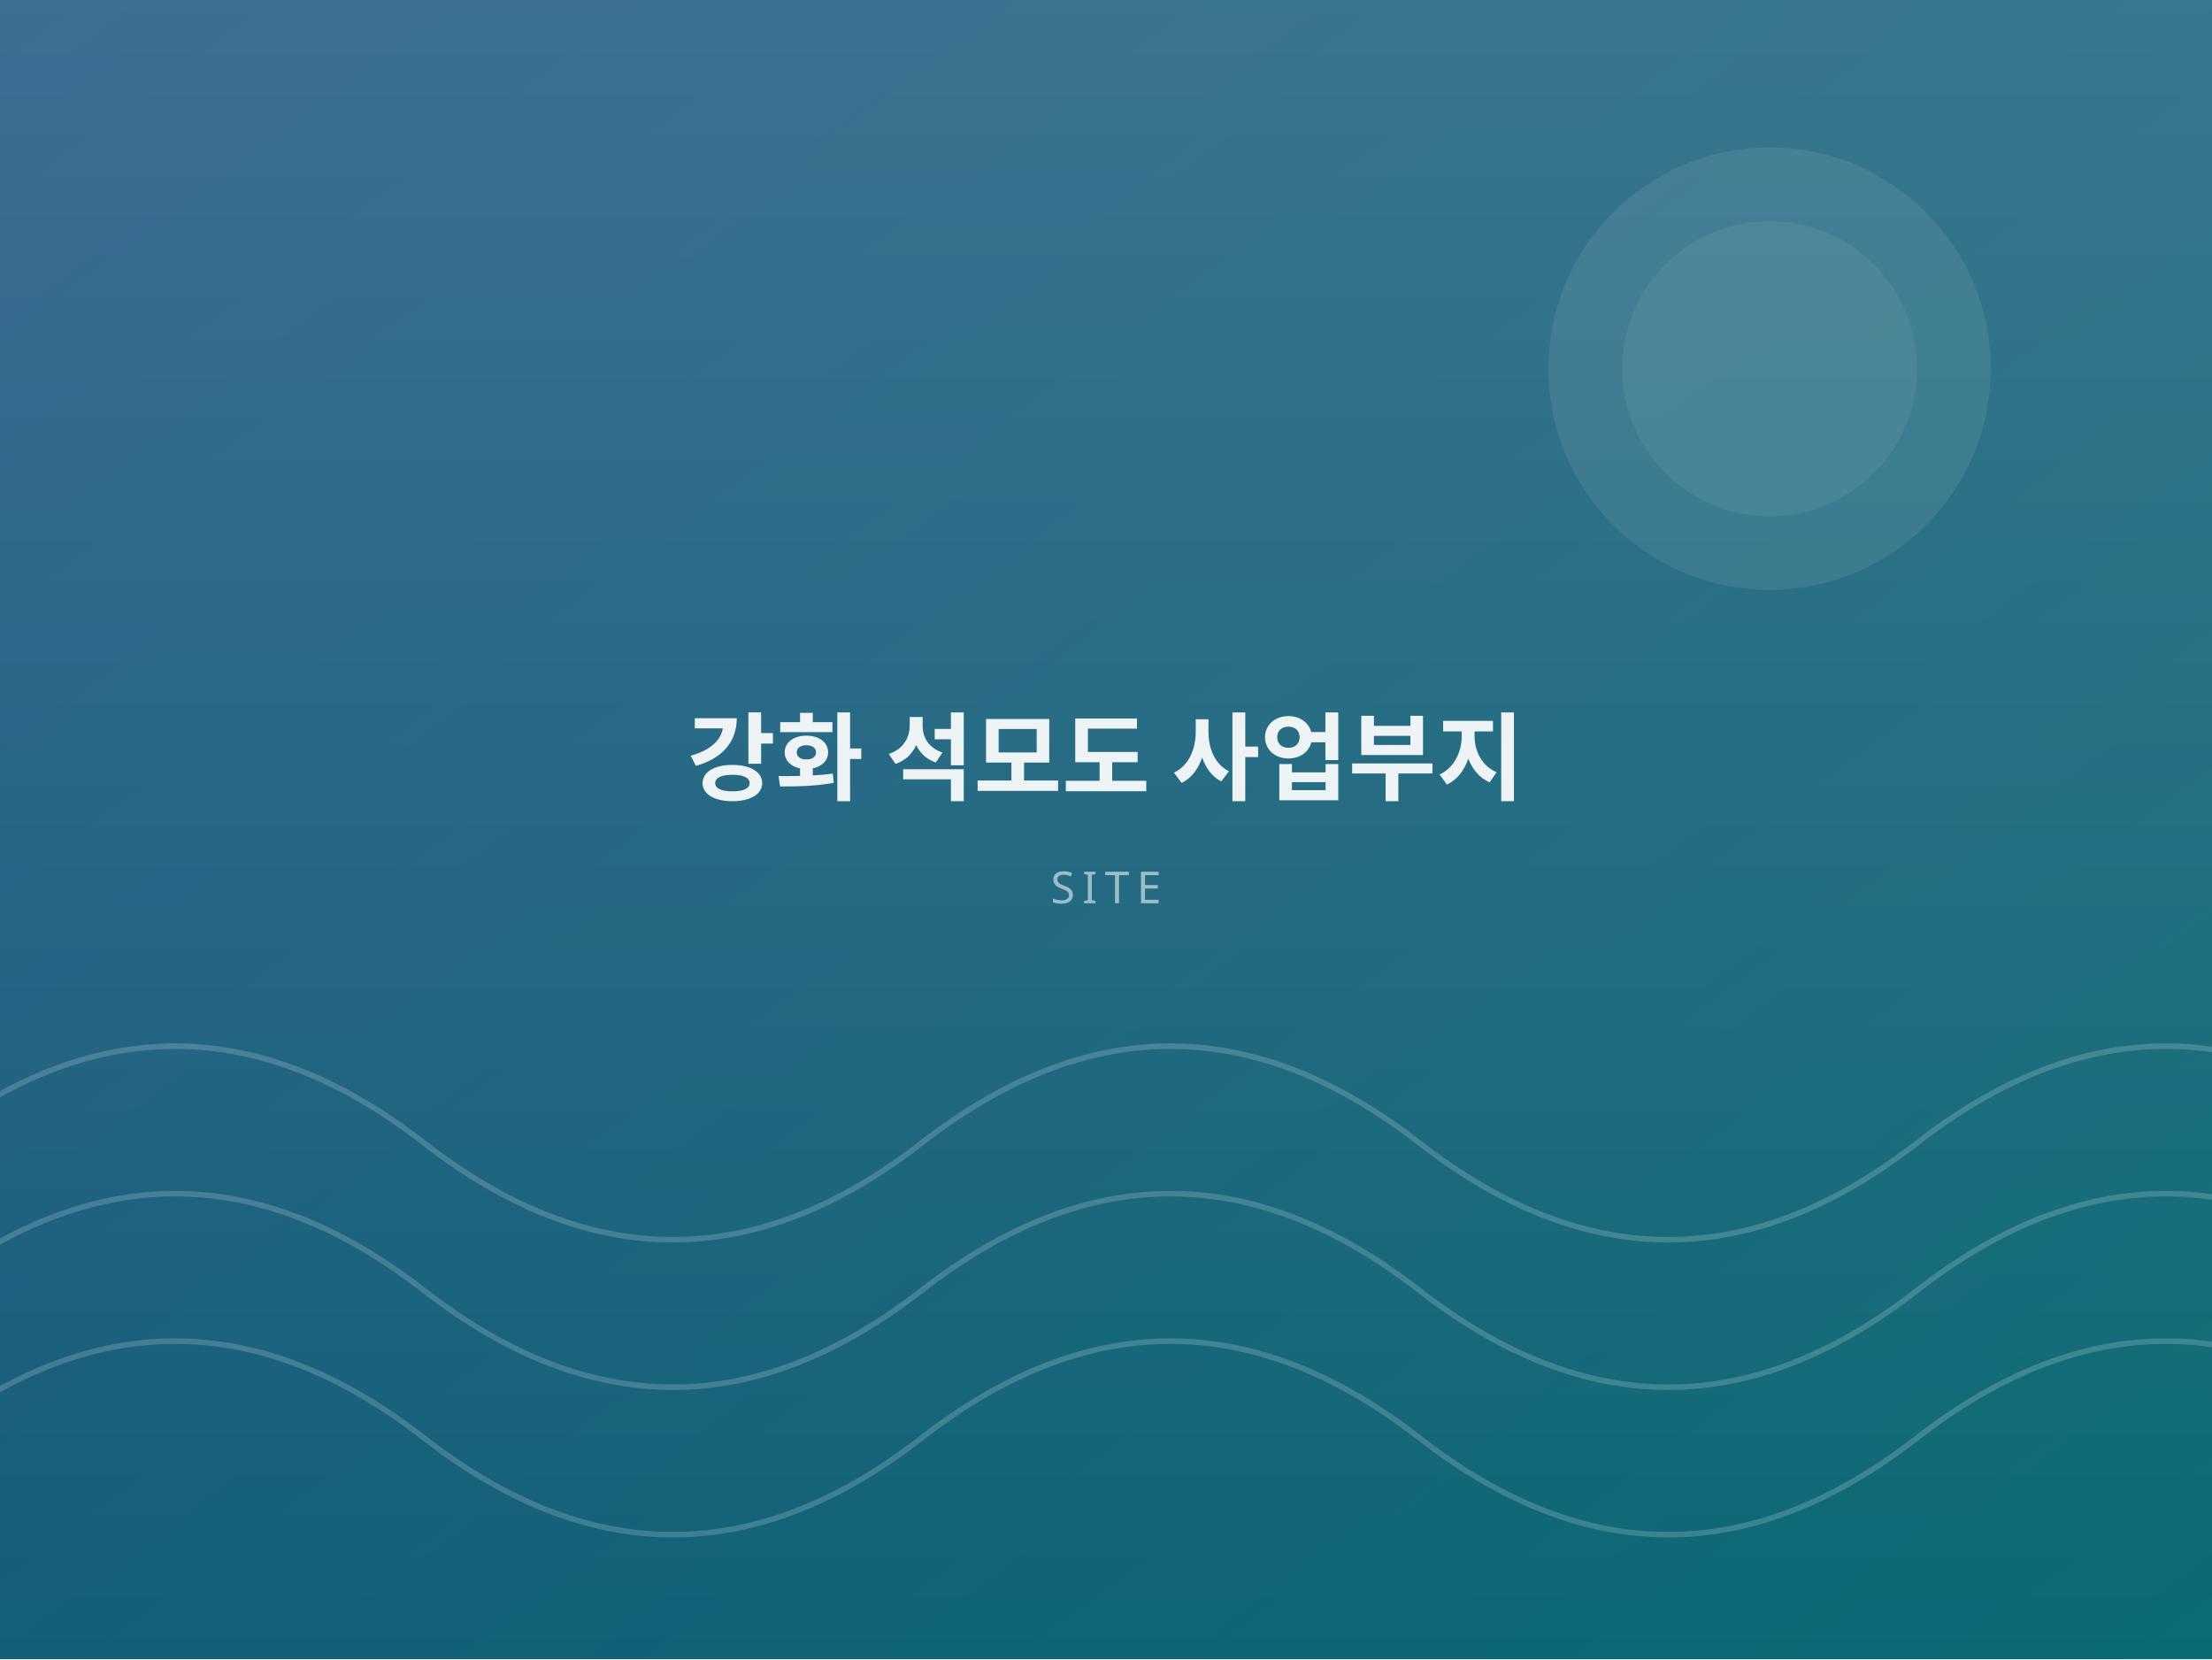
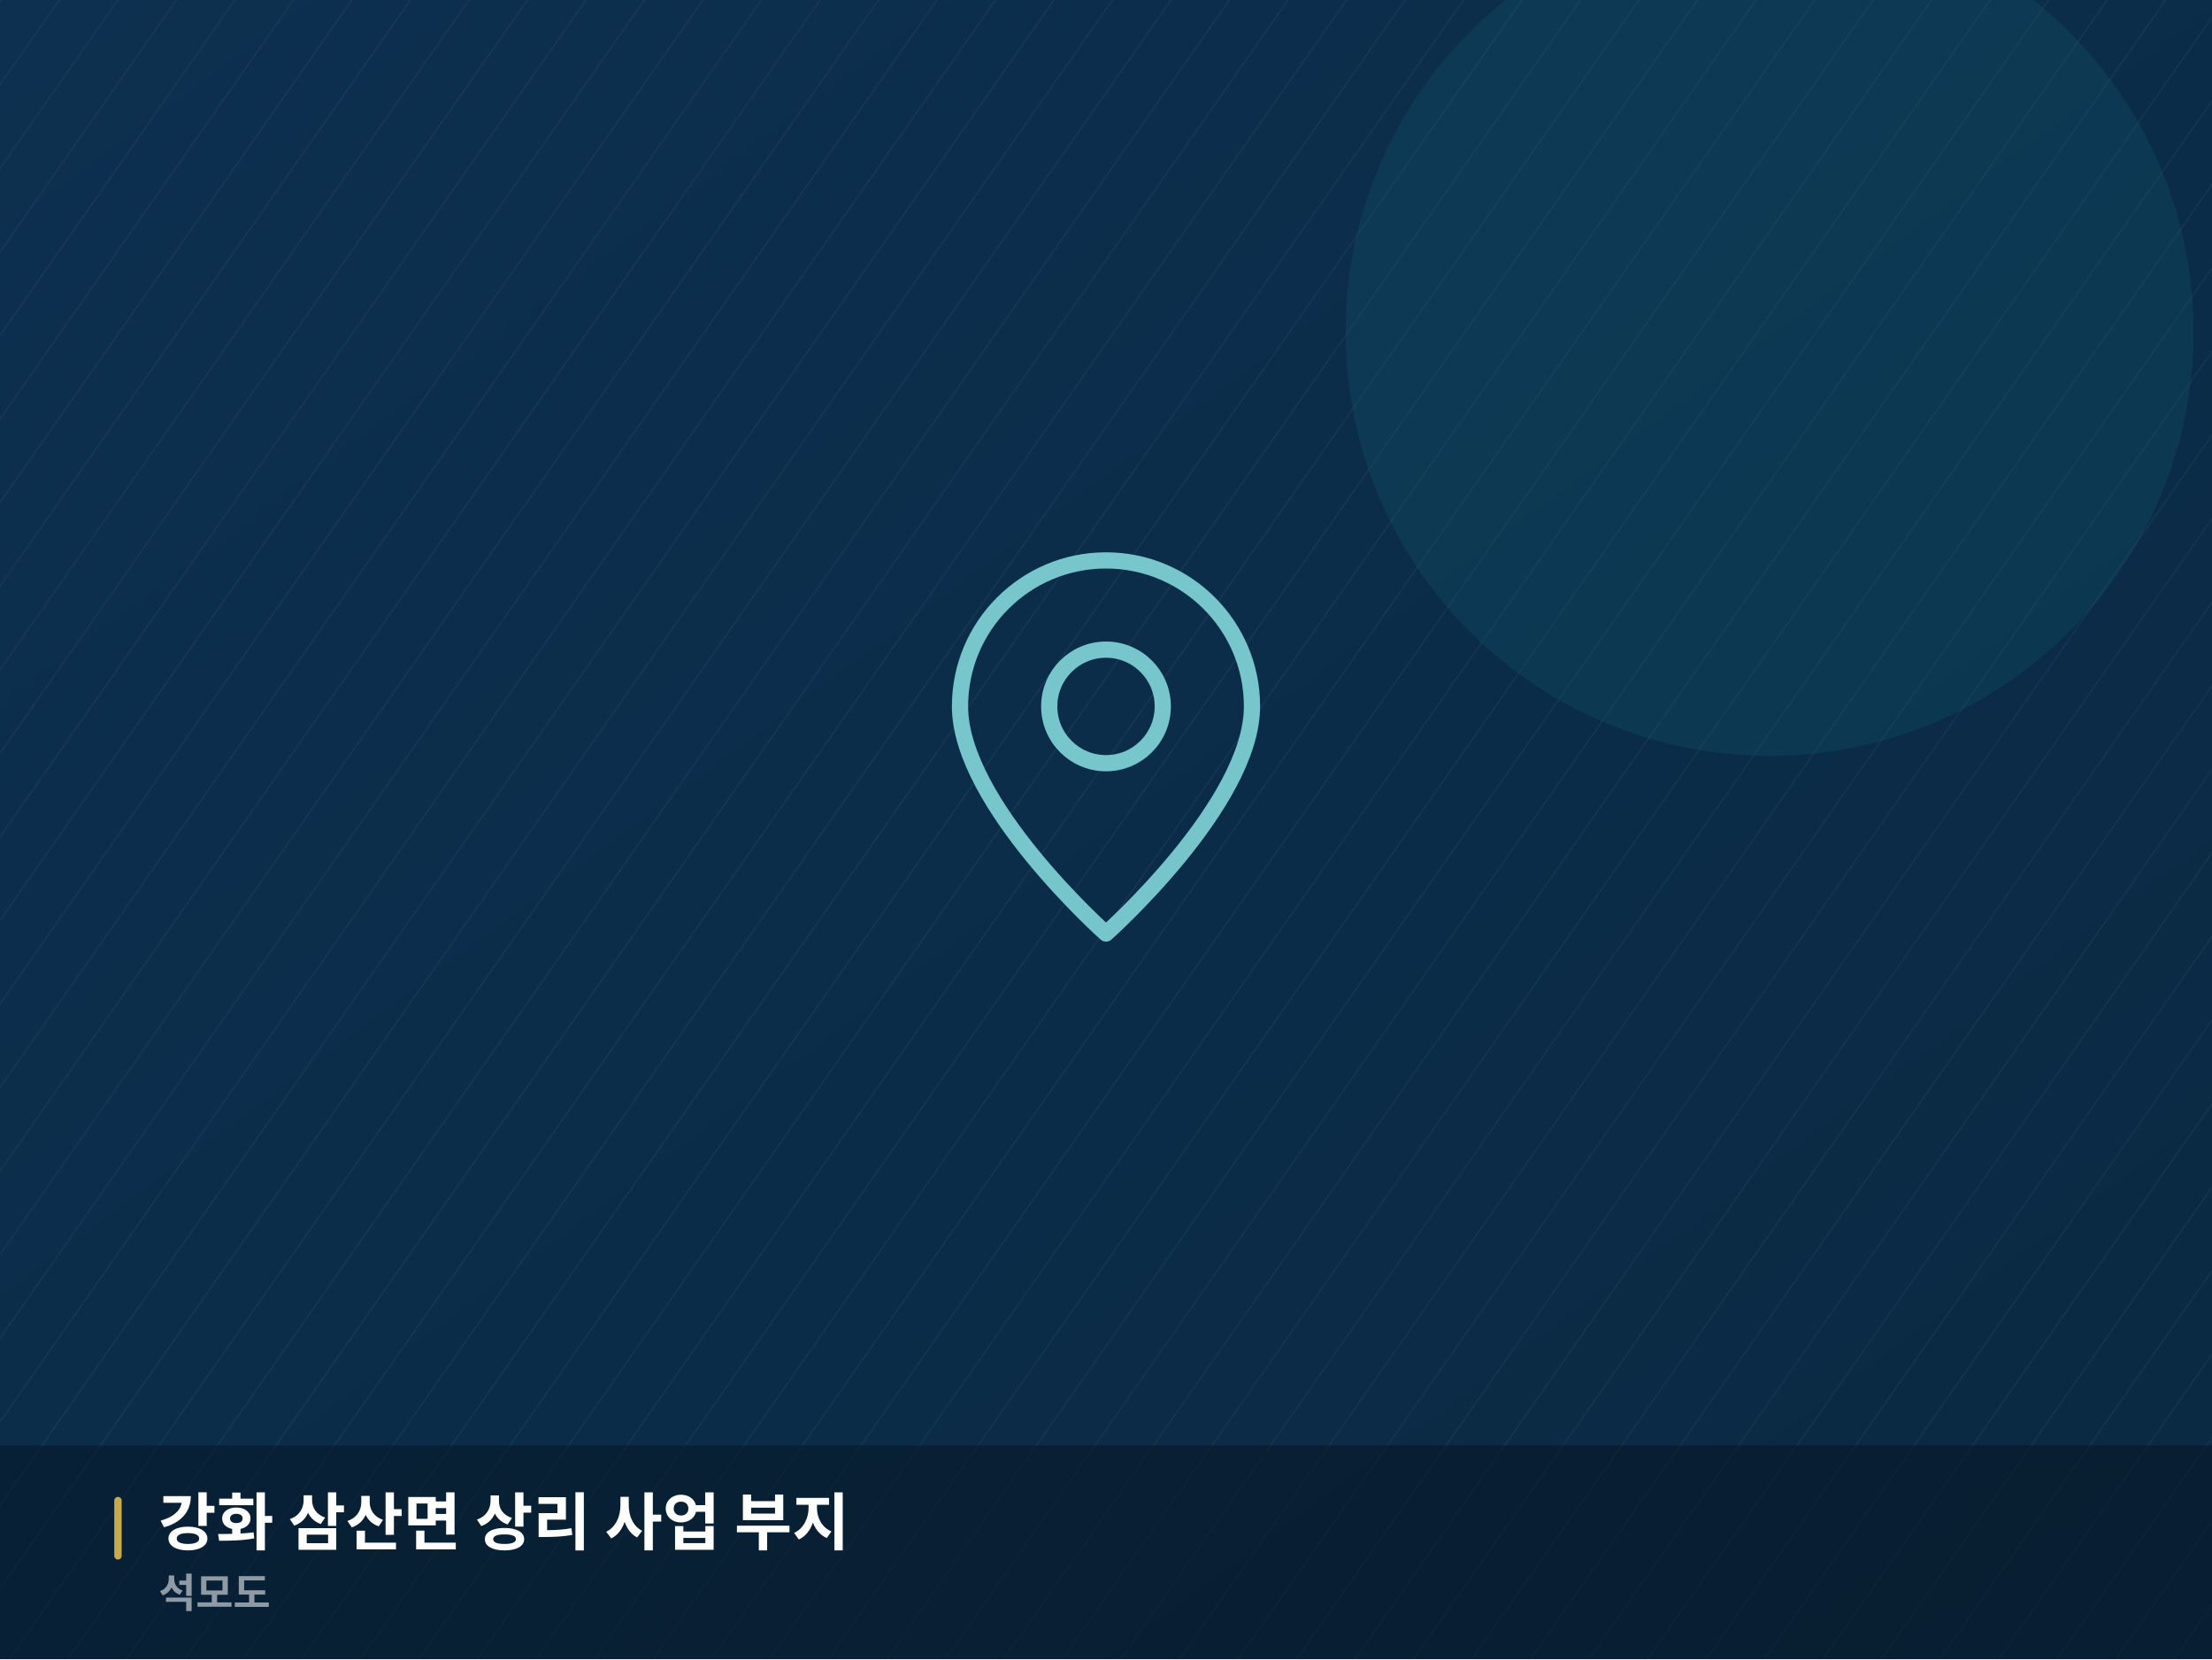
- <svg xmlns="http://www.w3.org/2000/svg" viewBox="0 0 1200 900" width="1200" height="900" role="img" aria-label="강화 석모도 사업부지">
+ <svg xmlns="http://www.w3.org/2000/svg" viewBox="0 0 1200 900" width="1200" height="900" role="img" aria-label="강화 삼산면 상리 사업 부지" font-family="'Pretendard Variable',Pretendard,'Apple SD Gothic Neo','Malgun Gothic',sans-serif">
  <defs>
    <linearGradient id="g" x1="0" y1="0" x2="1" y2="1">
-       <stop offset="0" stop-color="#1a527e" />
-       <stop offset="1" stop-color="#0b6a73" />
+       <stop offset="0" stop-color="#0d3050" />
+       <stop offset="1" stop-color="#0a2942" />
    </linearGradient>
-     <linearGradient id="s" x1="0" y1="0" x2="0" y2="1">
-       <stop offset="0" stop-color="#fff" stop-opacity=".16" />
-       <stop offset="1" stop-color="#fff" stop-opacity="0" />
-     </linearGradient>
+     <pattern id="h" width="26" height="26" patternUnits="userSpaceOnUse" patternTransform="rotate(35)">
+       <path d="M0,0 L0,26" stroke="#ffffff" stroke-opacity=".05" stroke-width="1.4" />
+     </pattern>
  </defs>
  <rect width="1200" height="900" fill="url(#g)" />
-   <rect width="1200" height="900" fill="url(#s)" />
-   <g fill="none" stroke="#fff" stroke-opacity=".18" stroke-width="3">
-     <path d="M-40 620c90-70 180-70 270 0s180 70 270 0 180-70 270 0 180 70 270 0 180-70 270 0" />
-     <path d="M-40 700c90-70 180-70 270 0s180 70 270 0 180-70 270 0 180 70 270 0 180-70 270 0" />
-     <path d="M-40 780c90-70 180-70 270 0s180 70 270 0 180-70 270 0 180 70 270 0 180-70 270 0" />
+   <rect width="1200" height="900" fill="url(#h)" />
+   <circle cx="960" cy="180" r="230" fill="#17a9ad" fill-opacity=".10" />
+   <g transform="translate(600,392) scale(4.4) translate(-40,-40)" fill="none" stroke="#7fd3d6" stroke-width="2.0" stroke-linecap="round" stroke-linejoin="round" opacity=".92">
+     <path d="M40 66s18-16 18-28a18 18 0 10-36 0c0 12 18 28 18 28z" />
+     <circle cx="40" cy="38" r="7" />
  </g>
-   <circle cx="960" cy="200" r="120" fill="#fff" fill-opacity=".08" />
-   <circle cx="960" cy="200" r="80" fill="#fff" fill-opacity=".06" />
-   <text x="600" y="430" text-anchor="middle" fill="#fff" fill-opacity=".92" font-family="'Apple SD Gothic Neo','Malgun Gothic',sans-serif" font-size="52" font-weight="700">강화 석모도 사업부지</text>
-   <text x="600" y="490" text-anchor="middle" fill="#fff" fill-opacity=".55" font-family="'Apple SD Gothic Neo','Malgun Gothic',sans-serif" font-size="24" letter-spacing="4">SITE</text>
+   <rect x="0" y="784" width="1200" height="116" fill="#061726" fill-opacity=".55" />
+   <rect x="62" y="812" width="4" height="34" rx="2" fill="#c9a94e" />
+   <text x="86" y="838" font-size="34" font-weight="700" fill="#ffffff">강화 삼산면 상리 사업 부지</text>
+   <text x="86" y="872" font-size="22" font-weight="600" fill="#ffffff" fill-opacity=".55">석모도</text>
</svg>
